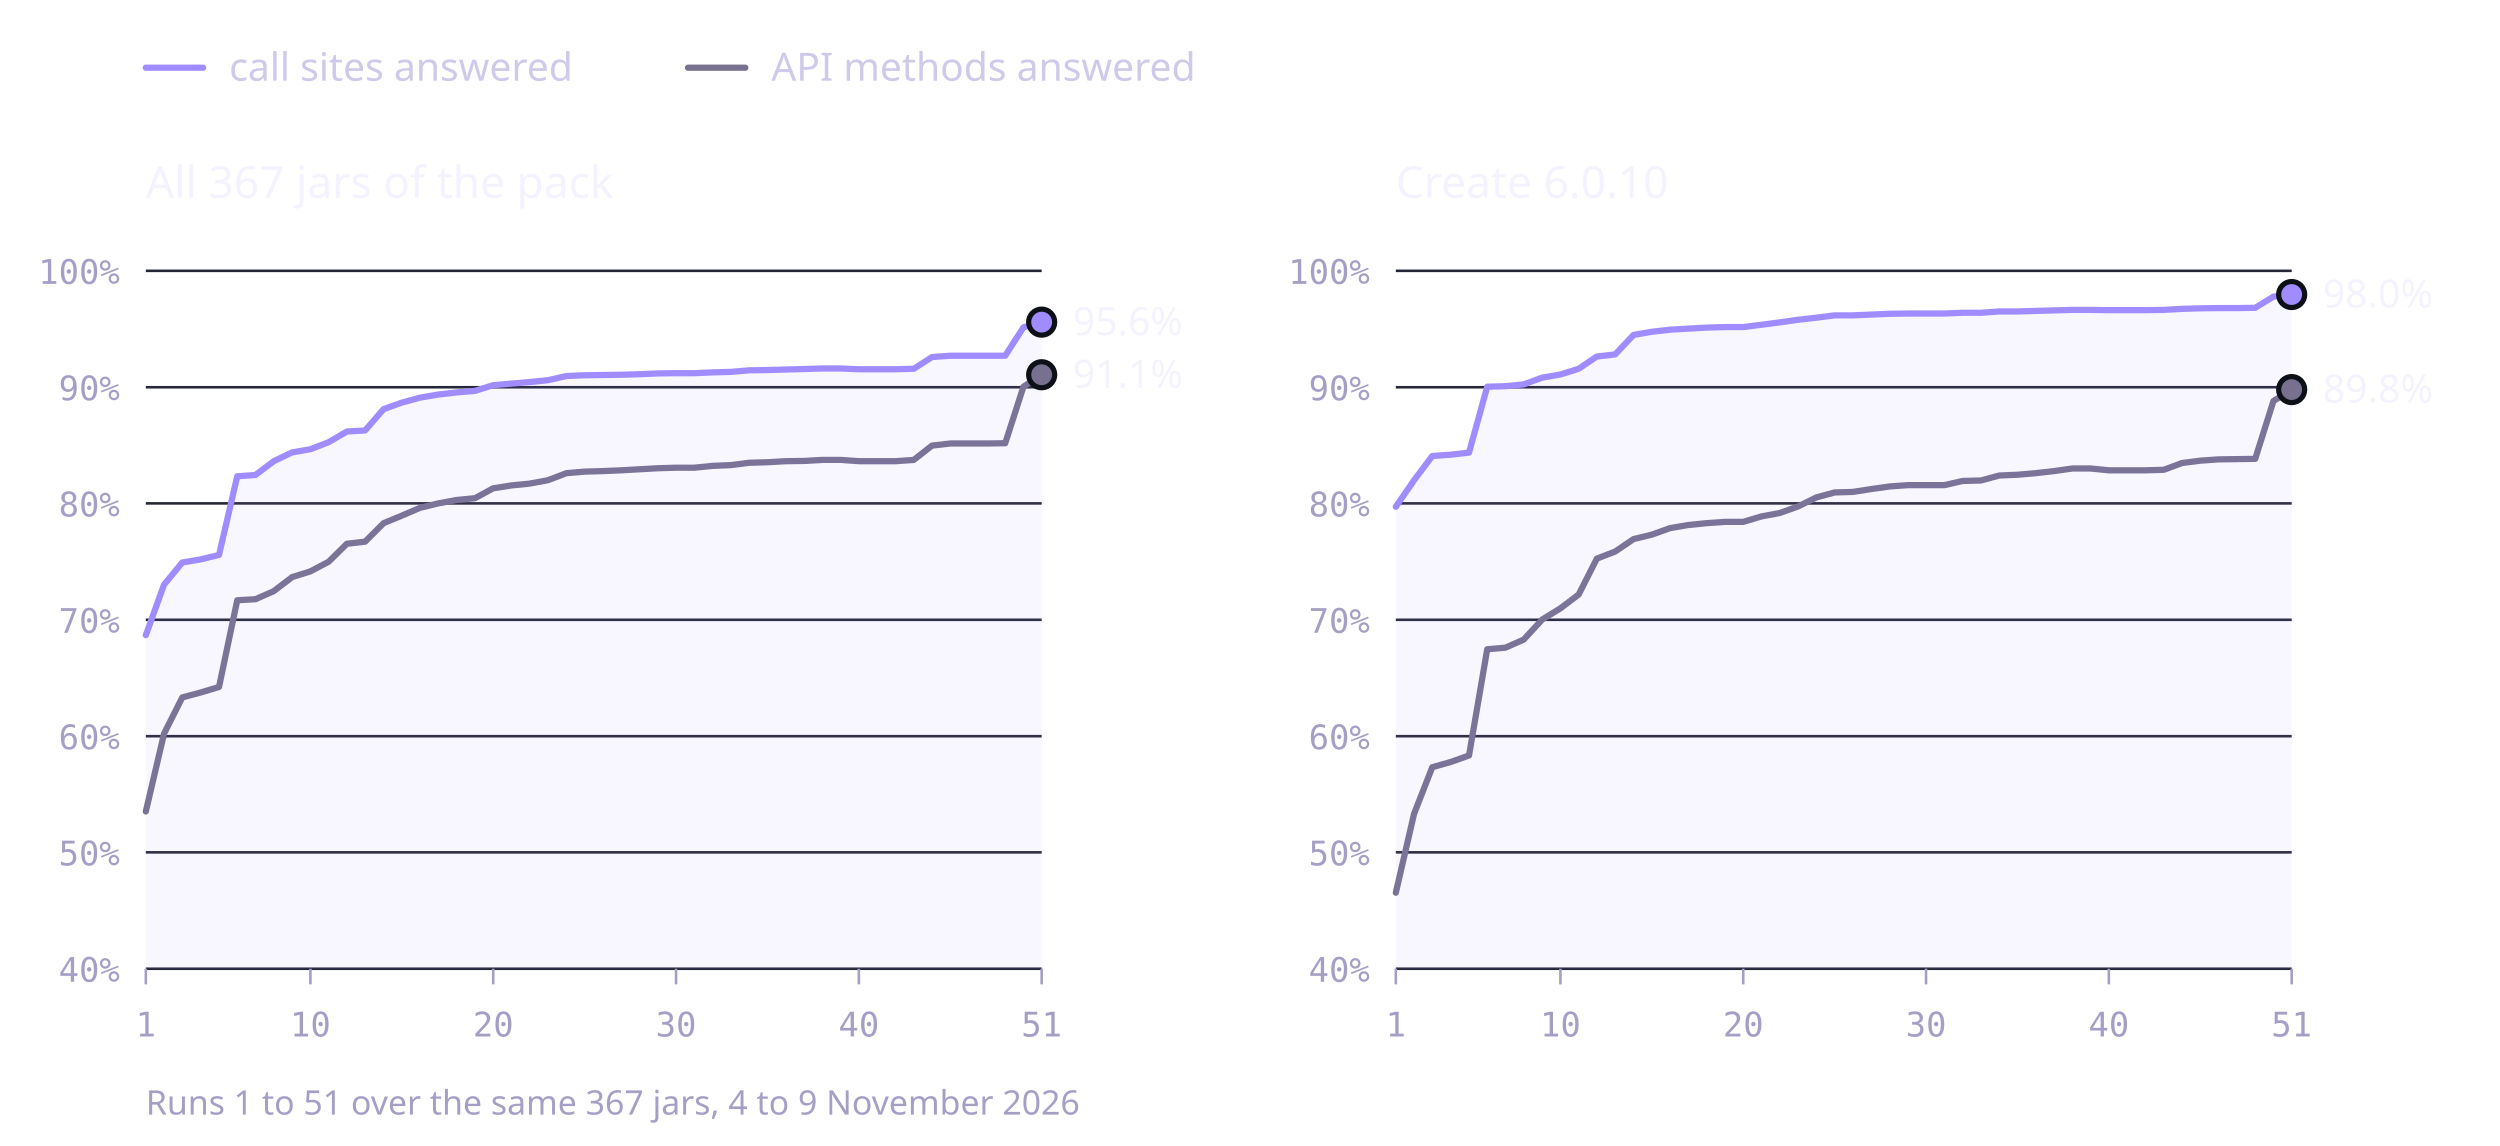
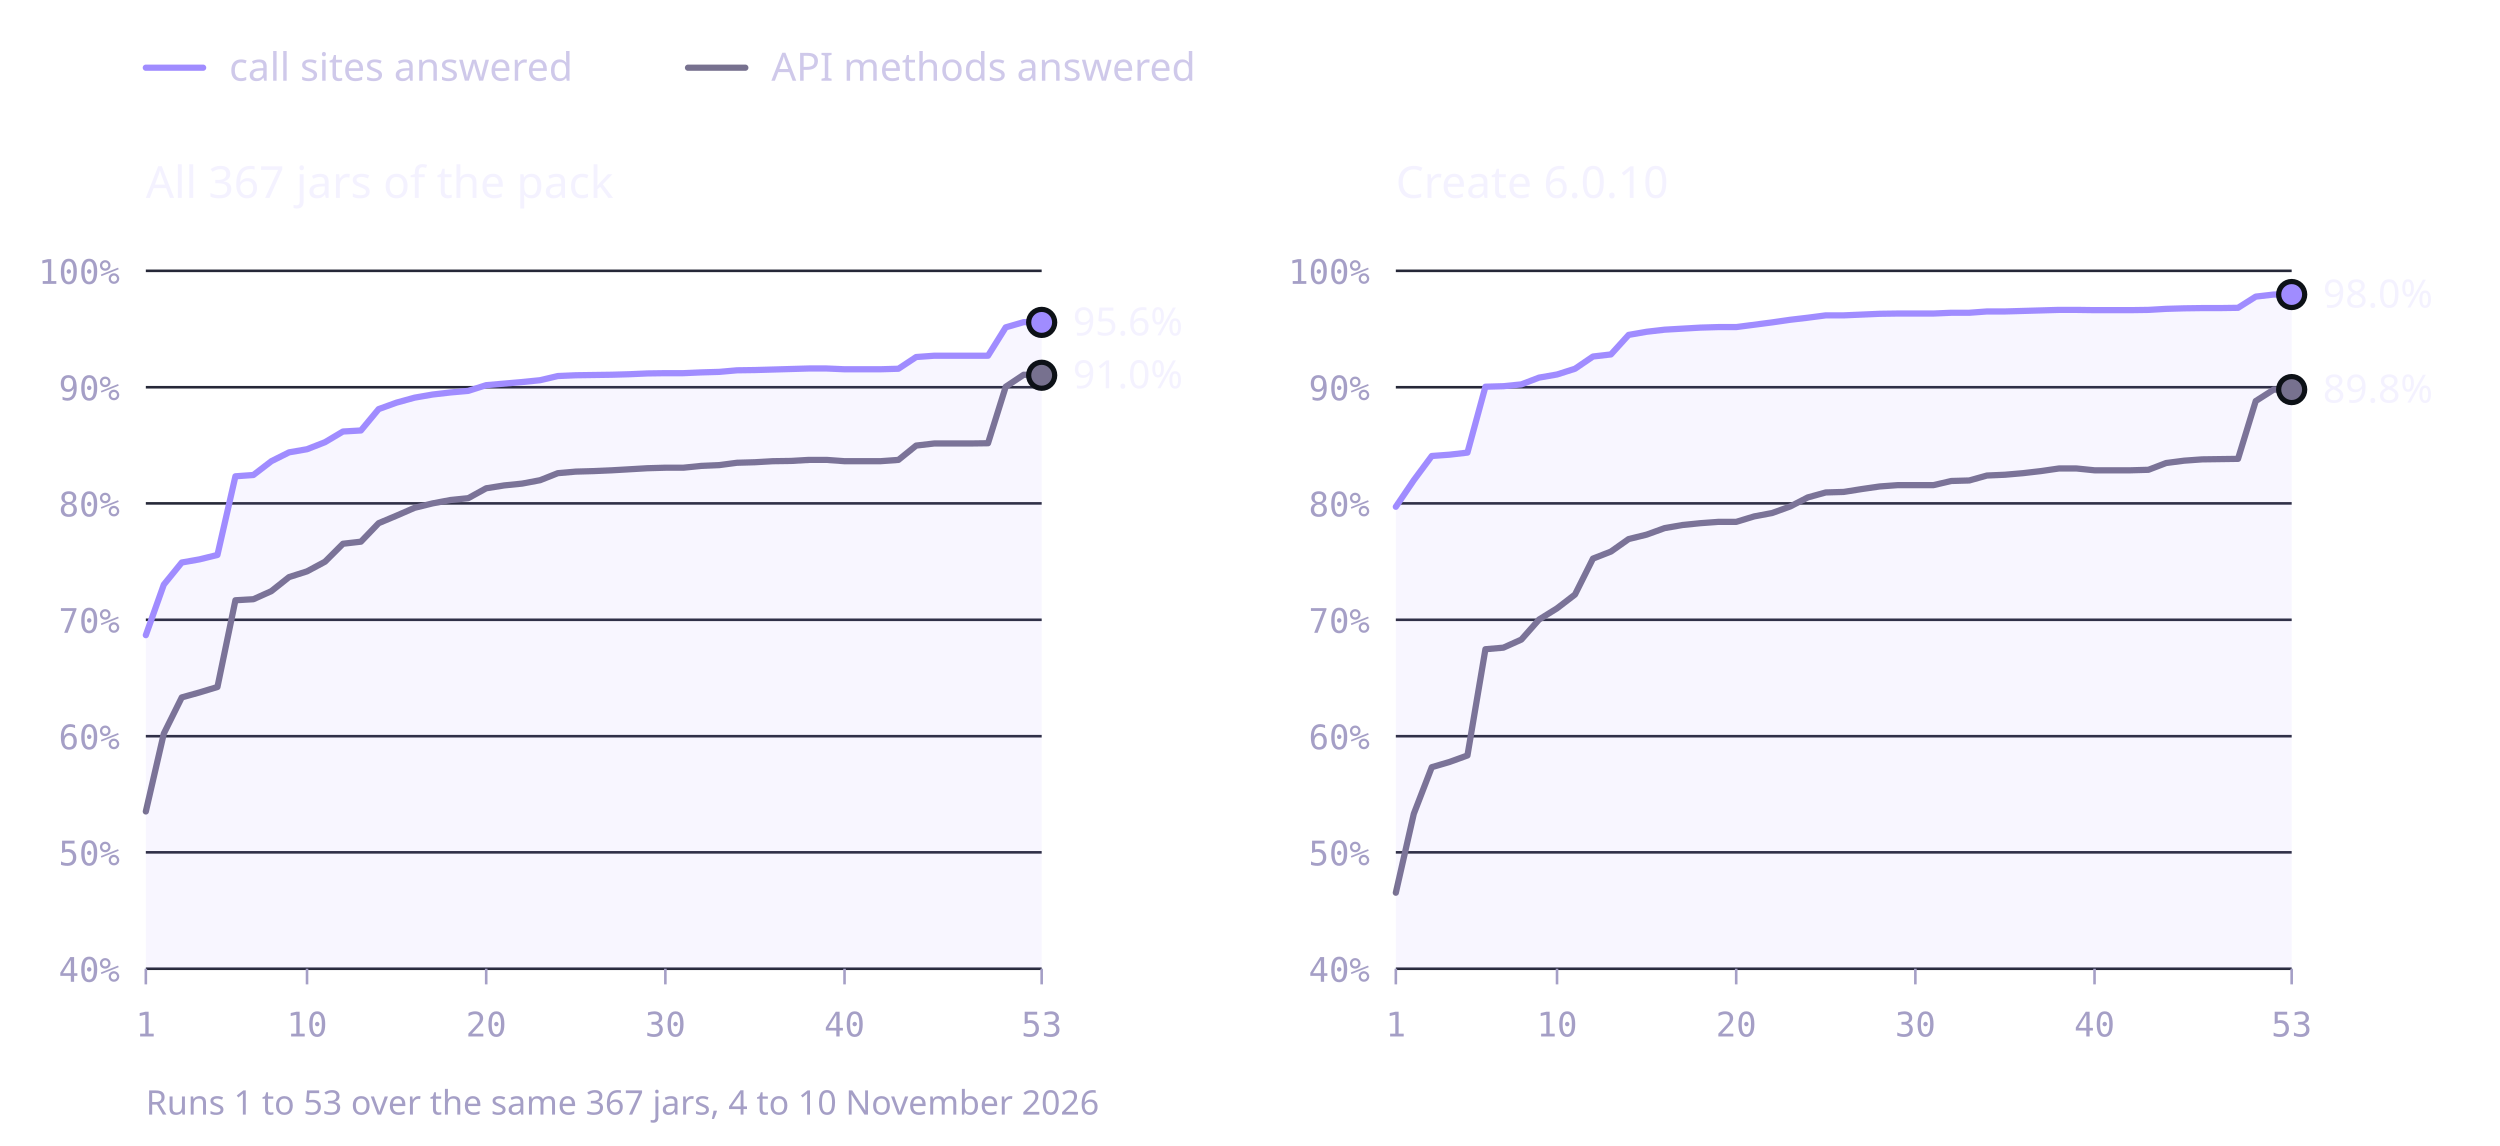
<svg xmlns="http://www.w3.org/2000/svg" viewBox="0 0 960 440" width="960" height="440" role="img" aria-labelledby="t d">
  <line x1="56" y1="26" x2="78" y2="26" stroke="#a08cff" stroke-width="2.4" stroke-linecap="round" />
  <text x="88.0" y="31.0" font-family="'HZ Geist', sans-serif" font-weight="400" font-size="15" fill="#cfc9ea">call sites answered</text>
  <line x1="264.2" y1="26" x2="286.2" y2="26" stroke="#77718f" stroke-width="2.4" stroke-linecap="round" />
  <text x="296.2" y="31.0" font-family="'HZ Geist', sans-serif" font-weight="400" font-size="15" fill="#cfc9ea">API methods answered</text>
  <text x="56.0" y="76.0" font-family="'HZ Geist Medium', sans-serif" font-weight="500" font-size="17" fill="#f4f2ff">All 367 jars of the pack</text>
  <line x1="56" y1="372.0" x2="400" y2="372.0" stroke="#262838" stroke-width="1" />
  <text x="46.0" y="377.0" font-family="'HZ Geist Mono', ui-monospace, monospace" font-weight="400" font-size="13" fill="#a59fc6" text-anchor="end">40%</text>
  <line x1="56" y1="327.3" x2="400" y2="327.3" stroke="#262838" stroke-width="1" />
  <text x="46.0" y="332.3" font-family="'HZ Geist Mono', ui-monospace, monospace" font-weight="400" font-size="13" fill="#a59fc6" text-anchor="end">50%</text>
  <line x1="56" y1="282.7" x2="400" y2="282.7" stroke="#262838" stroke-width="1" />
  <text x="46.0" y="287.7" font-family="'HZ Geist Mono', ui-monospace, monospace" font-weight="400" font-size="13" fill="#a59fc6" text-anchor="end">60%</text>
  <line x1="56" y1="238.0" x2="400" y2="238.0" stroke="#262838" stroke-width="1" />
  <text x="46.0" y="243.0" font-family="'HZ Geist Mono', ui-monospace, monospace" font-weight="400" font-size="13" fill="#a59fc6" text-anchor="end">70%</text>
  <line x1="56" y1="193.3" x2="400" y2="193.3" stroke="#262838" stroke-width="1" />
  <text x="46.0" y="198.3" font-family="'HZ Geist Mono', ui-monospace, monospace" font-weight="400" font-size="13" fill="#a59fc6" text-anchor="end">80%</text>
  <line x1="56" y1="148.7" x2="400" y2="148.7" stroke="#262838" stroke-width="1" />
  <text x="46.0" y="153.7" font-family="'HZ Geist Mono', ui-monospace, monospace" font-weight="400" font-size="13" fill="#a59fc6" text-anchor="end">90%</text>
  <line x1="56" y1="104.0" x2="400" y2="104.0" stroke="#262838" stroke-width="1" />
  <text x="46.0" y="109.0" font-family="'HZ Geist Mono', ui-monospace, monospace" font-weight="400" font-size="13" fill="#a59fc6" text-anchor="end">100%</text>
  <line x1="56.0" y1="372" x2="56.0" y2="378" stroke="#a59fc6" stroke-width="1" />
  <text x="56.0" y="398.0" font-family="'HZ Geist Mono', ui-monospace, monospace" font-weight="400" font-size="13" fill="#a59fc6" text-anchor="middle">1</text>
-   <line x1="119.2" y1="372" x2="119.2" y2="378" stroke="#a59fc6" stroke-width="1" />
-   <text x="119.2" y="398.0" font-family="'HZ Geist Mono', ui-monospace, monospace" font-weight="400" font-size="13" fill="#a59fc6" text-anchor="middle">10</text>
-   <line x1="189.4" y1="372" x2="189.4" y2="378" stroke="#a59fc6" stroke-width="1" />
-   <text x="189.4" y="398.0" font-family="'HZ Geist Mono', ui-monospace, monospace" font-weight="400" font-size="13" fill="#a59fc6" text-anchor="middle">20</text>
-   <line x1="259.6" y1="372" x2="259.6" y2="378" stroke="#a59fc6" stroke-width="1" />
-   <text x="259.6" y="398.0" font-family="'HZ Geist Mono', ui-monospace, monospace" font-weight="400" font-size="13" fill="#a59fc6" text-anchor="middle">30</text>
-   <line x1="329.8" y1="372" x2="329.8" y2="378" stroke="#a59fc6" stroke-width="1" />
-   <text x="329.8" y="398.0" font-family="'HZ Geist Mono', ui-monospace, monospace" font-weight="400" font-size="13" fill="#a59fc6" text-anchor="middle">40</text>
+   <line x1="117.9" y1="372" x2="117.9" y2="378" stroke="#a59fc6" stroke-width="1" />
+   <text x="117.9" y="398.0" font-family="'HZ Geist Mono', ui-monospace, monospace" font-weight="400" font-size="13" fill="#a59fc6" text-anchor="middle">10</text>
+   <line x1="186.7" y1="372" x2="186.7" y2="378" stroke="#a59fc6" stroke-width="1" />
+   <text x="186.7" y="398.0" font-family="'HZ Geist Mono', ui-monospace, monospace" font-weight="400" font-size="13" fill="#a59fc6" text-anchor="middle">20</text>
+   <line x1="255.5" y1="372" x2="255.5" y2="378" stroke="#a59fc6" stroke-width="1" />
+   <text x="255.5" y="398.0" font-family="'HZ Geist Mono', ui-monospace, monospace" font-weight="400" font-size="13" fill="#a59fc6" text-anchor="middle">30</text>
+   <line x1="324.3" y1="372" x2="324.3" y2="378" stroke="#a59fc6" stroke-width="1" />
+   <text x="324.3" y="398.0" font-family="'HZ Geist Mono', ui-monospace, monospace" font-weight="400" font-size="13" fill="#a59fc6" text-anchor="middle">40</text>
  <line x1="400.0" y1="372" x2="400.0" y2="378" stroke="#a59fc6" stroke-width="1" />
-   <text x="400.0" y="398.0" font-family="'HZ Geist Mono', ui-monospace, monospace" font-weight="400" font-size="13" fill="#a59fc6" text-anchor="middle">51</text>
-   <polyline points="56.0,311.6 63.0,281.7 70.0,267.8 77.1,265.9 84.1,263.8 91.1,230.5 98.1,230.1 105.1,227.0 112.2,221.6 119.2,219.4 126.2,215.7 133.2,208.8 140.2,208.0 147.3,200.9 154.3,198.0 161.3,195.0 168.3,193.3 175.3,192.0 182.4,191.3 189.4,187.5 196.4,186.4 203.4,185.7 210.4,184.4 217.5,181.7 224.5,181.1 231.5,180.9 238.5,180.6 245.6,180.2 252.6,179.8 259.6,179.6 266.6,179.6 273.6,178.9 280.7,178.6 287.7,177.7 294.7,177.5 301.7,177.1 308.7,177.0 315.8,176.6 322.8,176.6 329.8,177.1 336.8,177.1 343.8,177.1 350.9,176.6 357.9,171.1 364.9,170.3 371.9,170.3 378.9,170.3 386.0,170.2 393.0,148.5 400.0,143.9" fill="none" stroke="#77718f" stroke-width="2.4" stroke-linejoin="round" stroke-linecap="round" />
-   <path d="M56.0,372 L56.0,243.9 L63.0,224.5 L70.0,216.0 L77.1,214.8 L84.1,213.1 L91.1,182.9 L98.1,182.4 L105.1,177.1 L112.2,173.7 L119.2,172.5 L126.2,169.8 L133.2,165.7 L140.2,165.3 L147.3,157.1 L154.3,154.6 L161.3,152.7 L168.3,151.5 L175.3,150.7 L182.4,150.1 L189.4,147.9 L196.4,147.3 L203.4,146.7 L210.4,146.0 L217.5,144.4 L224.5,144.1 L231.5,144.0 L238.5,143.9 L245.6,143.7 L252.6,143.4 L259.6,143.3 L266.6,143.3 L273.6,143.0 L280.7,142.8 L287.7,142.2 L294.7,142.1 L301.7,141.9 L308.7,141.7 L315.8,141.5 L322.8,141.5 L329.8,141.8 L336.8,141.8 L343.8,141.8 L350.9,141.6 L357.9,137.1 L364.9,136.6 L371.9,136.6 L378.9,136.6 L386.0,136.6 L393.0,125.7 L400.0,123.7 L400.0,372 Z" fill="#a08cff" opacity="0.08" />
-   <polyline points="56.0,243.9 63.0,224.5 70.0,216.0 77.1,214.8 84.1,213.1 91.1,182.9 98.1,182.4 105.1,177.1 112.2,173.7 119.2,172.5 126.2,169.8 133.2,165.7 140.2,165.3 147.3,157.1 154.3,154.6 161.3,152.7 168.3,151.5 175.3,150.7 182.4,150.1 189.4,147.9 196.4,147.3 203.4,146.7 210.4,146.0 217.5,144.4 224.5,144.1 231.5,144.0 238.5,143.9 245.6,143.7 252.6,143.4 259.6,143.3 266.6,143.3 273.6,143.0 280.7,142.8 287.7,142.2 294.7,142.1 301.7,141.9 308.7,141.7 315.8,141.5 322.8,141.5 329.8,141.8 336.8,141.8 343.8,141.8 350.9,141.6 357.9,137.1 364.9,136.6 371.9,136.6 378.9,136.6 386.0,136.6 393.0,125.7 400.0,123.7" fill="none" stroke="#a08cff" stroke-width="2.4" stroke-linejoin="round" stroke-linecap="round" />
-   <circle cx="400.0" cy="123.7" r="5" fill="#a08cff" stroke="#0d1117" stroke-width="2" />
-   <circle cx="400.0" cy="143.9" r="5" fill="#77718f" stroke="#0d1117" stroke-width="2" />
-   <text x="412.0" y="128.7" font-family="'HZ Geist Medium', sans-serif" font-weight="500" font-size="15" fill="#f4f2ff">95.6%</text>
-   <text x="412.0" y="148.9" font-family="'HZ Geist Medium', sans-serif" font-weight="500" font-size="15" fill="#f4f2ff">91.1%</text>
+   <text x="400.0" y="398.0" font-family="'HZ Geist Mono', ui-monospace, monospace" font-weight="400" font-size="13" fill="#a59fc6" text-anchor="middle">53</text>
+   <polyline points="56.0,311.6 62.9,281.7 69.8,267.8 76.6,265.9 83.5,263.8 90.4,230.5 97.3,230.1 104.2,227.0 111.0,221.6 117.9,219.4 124.8,215.7 131.7,208.8 138.6,208.0 145.4,200.9 152.3,198.0 159.2,195.0 166.1,193.3 173.0,192.0 179.8,191.3 186.7,187.5 193.6,186.4 200.5,185.7 207.4,184.4 214.2,181.7 221.1,181.1 228.0,180.9 234.9,180.6 241.8,180.2 248.6,179.8 255.5,179.6 262.4,179.6 269.3,178.9 276.2,178.6 283.0,177.7 289.9,177.5 296.8,177.1 303.7,177.0 310.6,176.6 317.4,176.6 324.3,177.1 331.2,177.1 338.1,177.1 345.0,176.6 351.8,171.1 358.7,170.3 365.6,170.3 372.5,170.3 379.4,170.2 386.2,148.5 393.1,143.9 400.0,144.1" fill="none" stroke="#77718f" stroke-width="2.4" stroke-linejoin="round" stroke-linecap="round" />
+   <path d="M56.0,372 L56.0,243.9 L62.9,224.5 L69.8,216.0 L76.6,214.8 L83.5,213.1 L90.4,182.9 L97.3,182.4 L104.2,177.1 L111.0,173.7 L117.9,172.5 L124.8,169.8 L131.7,165.7 L138.6,165.3 L145.4,157.1 L152.3,154.6 L159.2,152.7 L166.1,151.5 L173.0,150.7 L179.8,150.1 L186.7,147.9 L193.6,147.3 L200.5,146.7 L207.4,146.0 L214.2,144.4 L221.1,144.1 L228.0,144.0 L234.9,143.9 L241.8,143.7 L248.6,143.4 L255.5,143.3 L262.4,143.3 L269.3,143.0 L276.2,142.8 L283.0,142.2 L289.9,142.1 L296.8,141.9 L303.7,141.7 L310.6,141.5 L317.4,141.5 L324.3,141.8 L331.2,141.8 L338.1,141.8 L345.0,141.6 L351.8,137.1 L358.7,136.6 L365.6,136.6 L372.5,136.6 L379.4,136.6 L386.2,125.7 L393.1,123.7 L400.0,123.8 L400.0,372 Z" fill="#a08cff" opacity="0.08" />
+   <polyline points="56.0,243.9 62.9,224.5 69.8,216.0 76.6,214.8 83.5,213.1 90.4,182.9 97.3,182.4 104.2,177.1 111.0,173.7 117.9,172.5 124.8,169.8 131.7,165.7 138.6,165.3 145.4,157.1 152.3,154.6 159.2,152.7 166.1,151.5 173.0,150.7 179.8,150.1 186.7,147.9 193.6,147.3 200.5,146.7 207.4,146.0 214.2,144.4 221.1,144.1 228.0,144.0 234.9,143.9 241.8,143.7 248.6,143.4 255.5,143.3 262.4,143.3 269.3,143.0 276.2,142.8 283.0,142.2 289.9,142.1 296.8,141.9 303.7,141.7 310.6,141.5 317.4,141.5 324.3,141.8 331.2,141.8 338.1,141.8 345.0,141.6 351.8,137.1 358.7,136.6 365.6,136.6 372.5,136.6 379.4,136.6 386.2,125.7 393.1,123.7 400.0,123.8" fill="none" stroke="#a08cff" stroke-width="2.4" stroke-linejoin="round" stroke-linecap="round" />
+   <circle cx="400.0" cy="123.8" r="5" fill="#a08cff" stroke="#0d1117" stroke-width="2" />
+   <circle cx="400.0" cy="144.1" r="5" fill="#77718f" stroke="#0d1117" stroke-width="2" />
+   <text x="412.0" y="128.8" font-family="'HZ Geist Medium', sans-serif" font-weight="500" font-size="15" fill="#f4f2ff">95.6%</text>
+   <text x="412.0" y="149.1" font-family="'HZ Geist Medium', sans-serif" font-weight="500" font-size="15" fill="#f4f2ff">91.0%</text>
  <text x="536.0" y="76.0" font-family="'HZ Geist Medium', sans-serif" font-weight="500" font-size="17" fill="#f4f2ff">Create 6.0.10</text>
  <line x1="536" y1="372.0" x2="880" y2="372.0" stroke="#262838" stroke-width="1" />
  <text x="526.0" y="377.0" font-family="'HZ Geist Mono', ui-monospace, monospace" font-weight="400" font-size="13" fill="#a59fc6" text-anchor="end">40%</text>
  <line x1="536" y1="327.3" x2="880" y2="327.3" stroke="#262838" stroke-width="1" />
  <text x="526.0" y="332.3" font-family="'HZ Geist Mono', ui-monospace, monospace" font-weight="400" font-size="13" fill="#a59fc6" text-anchor="end">50%</text>
  <line x1="536" y1="282.7" x2="880" y2="282.7" stroke="#262838" stroke-width="1" />
  <text x="526.0" y="287.7" font-family="'HZ Geist Mono', ui-monospace, monospace" font-weight="400" font-size="13" fill="#a59fc6" text-anchor="end">60%</text>
  <line x1="536" y1="238.0" x2="880" y2="238.0" stroke="#262838" stroke-width="1" />
  <text x="526.0" y="243.0" font-family="'HZ Geist Mono', ui-monospace, monospace" font-weight="400" font-size="13" fill="#a59fc6" text-anchor="end">70%</text>
  <line x1="536" y1="193.3" x2="880" y2="193.3" stroke="#262838" stroke-width="1" />
  <text x="526.0" y="198.3" font-family="'HZ Geist Mono', ui-monospace, monospace" font-weight="400" font-size="13" fill="#a59fc6" text-anchor="end">80%</text>
  <line x1="536" y1="148.7" x2="880" y2="148.7" stroke="#262838" stroke-width="1" />
  <text x="526.0" y="153.7" font-family="'HZ Geist Mono', ui-monospace, monospace" font-weight="400" font-size="13" fill="#a59fc6" text-anchor="end">90%</text>
  <line x1="536" y1="104.0" x2="880" y2="104.0" stroke="#262838" stroke-width="1" />
  <text x="526.0" y="109.0" font-family="'HZ Geist Mono', ui-monospace, monospace" font-weight="400" font-size="13" fill="#a59fc6" text-anchor="end">100%</text>
  <line x1="536.0" y1="372" x2="536.0" y2="378" stroke="#a59fc6" stroke-width="1" />
  <text x="536.0" y="398.0" font-family="'HZ Geist Mono', ui-monospace, monospace" font-weight="400" font-size="13" fill="#a59fc6" text-anchor="middle">1</text>
-   <line x1="599.2" y1="372" x2="599.2" y2="378" stroke="#a59fc6" stroke-width="1" />
-   <text x="599.2" y="398.0" font-family="'HZ Geist Mono', ui-monospace, monospace" font-weight="400" font-size="13" fill="#a59fc6" text-anchor="middle">10</text>
-   <line x1="669.4" y1="372" x2="669.4" y2="378" stroke="#a59fc6" stroke-width="1" />
-   <text x="669.4" y="398.0" font-family="'HZ Geist Mono', ui-monospace, monospace" font-weight="400" font-size="13" fill="#a59fc6" text-anchor="middle">20</text>
-   <line x1="739.6" y1="372" x2="739.6" y2="378" stroke="#a59fc6" stroke-width="1" />
-   <text x="739.6" y="398.0" font-family="'HZ Geist Mono', ui-monospace, monospace" font-weight="400" font-size="13" fill="#a59fc6" text-anchor="middle">30</text>
-   <line x1="809.8" y1="372" x2="809.8" y2="378" stroke="#a59fc6" stroke-width="1" />
-   <text x="809.8" y="398.0" font-family="'HZ Geist Mono', ui-monospace, monospace" font-weight="400" font-size="13" fill="#a59fc6" text-anchor="middle">40</text>
+   <line x1="597.9" y1="372" x2="597.9" y2="378" stroke="#a59fc6" stroke-width="1" />
+   <text x="597.9" y="398.0" font-family="'HZ Geist Mono', ui-monospace, monospace" font-weight="400" font-size="13" fill="#a59fc6" text-anchor="middle">10</text>
+   <line x1="666.7" y1="372" x2="666.7" y2="378" stroke="#a59fc6" stroke-width="1" />
+   <text x="666.7" y="398.0" font-family="'HZ Geist Mono', ui-monospace, monospace" font-weight="400" font-size="13" fill="#a59fc6" text-anchor="middle">20</text>
+   <line x1="735.5" y1="372" x2="735.5" y2="378" stroke="#a59fc6" stroke-width="1" />
+   <text x="735.5" y="398.0" font-family="'HZ Geist Mono', ui-monospace, monospace" font-weight="400" font-size="13" fill="#a59fc6" text-anchor="middle">30</text>
+   <line x1="804.3" y1="372" x2="804.3" y2="378" stroke="#a59fc6" stroke-width="1" />
+   <text x="804.3" y="398.0" font-family="'HZ Geist Mono', ui-monospace, monospace" font-weight="400" font-size="13" fill="#a59fc6" text-anchor="middle">40</text>
  <line x1="880.0" y1="372" x2="880.0" y2="378" stroke="#a59fc6" stroke-width="1" />
-   <text x="880.0" y="398.0" font-family="'HZ Geist Mono', ui-monospace, monospace" font-weight="400" font-size="13" fill="#a59fc6" text-anchor="middle">51</text>
-   <polyline points="536.0,342.8 543.0,312.5 550.0,294.6 557.1,292.6 564.1,290.1 571.1,249.3 578.1,248.7 585.1,245.6 592.2,237.9 599.2,233.6 606.2,228.3 613.2,214.5 620.2,211.8 627.3,207.0 634.3,205.3 641.3,202.8 648.3,201.6 655.3,200.9 662.4,200.4 669.4,200.4 676.4,198.3 683.4,197.0 690.4,194.5 697.5,191.0 704.5,189.1 711.5,188.9 718.5,187.8 725.6,186.8 732.6,186.3 739.6,186.3 746.6,186.3 753.6,184.7 760.7,184.5 767.7,182.6 774.7,182.3 781.7,181.7 788.7,180.9 795.8,179.9 802.8,179.9 809.8,180.6 816.8,180.6 823.8,180.6 830.9,180.4 837.9,177.8 844.9,176.9 851.9,176.4 858.9,176.3 866.0,176.2 873.0,154.0 880.0,149.6" fill="none" stroke="#77718f" stroke-width="2.4" stroke-linejoin="round" stroke-linecap="round" />
-   <path d="M536.0,372 L536.0,194.6 L543.0,184.4 L550.0,175.1 L557.1,174.6 L564.1,173.8 L571.1,148.5 L578.1,148.3 L585.1,147.6 L592.2,145.0 L599.2,143.8 L606.2,141.6 L613.2,136.9 L620.2,136.1 L627.3,128.6 L634.3,127.4 L641.3,126.6 L648.3,126.2 L655.3,125.8 L662.4,125.6 L669.4,125.6 L676.4,124.7 L683.4,123.8 L690.4,122.8 L697.5,122.0 L704.5,121.1 L711.5,121.1 L718.5,120.8 L725.6,120.5 L732.6,120.4 L739.6,120.4 L746.6,120.4 L753.6,120.1 L760.7,120.1 L767.7,119.6 L774.7,119.6 L781.7,119.4 L788.7,119.2 L795.8,119.0 L802.8,119.0 L809.8,119.1 L816.8,119.1 L823.8,119.1 L830.9,119.0 L837.9,118.6 L844.9,118.4 L851.9,118.3 L858.9,118.3 L866.0,118.2 L873.0,113.9 L880.0,113.1 L880.0,372 Z" fill="#a08cff" opacity="0.08" />
-   <polyline points="536.0,194.6 543.0,184.4 550.0,175.1 557.1,174.6 564.1,173.8 571.1,148.5 578.1,148.3 585.1,147.6 592.2,145.0 599.2,143.8 606.2,141.6 613.2,136.9 620.2,136.1 627.3,128.6 634.3,127.4 641.3,126.6 648.3,126.2 655.3,125.8 662.4,125.6 669.4,125.6 676.4,124.7 683.4,123.8 690.4,122.8 697.5,122.0 704.5,121.1 711.5,121.1 718.5,120.8 725.6,120.5 732.6,120.4 739.6,120.4 746.6,120.4 753.6,120.1 760.7,120.1 767.7,119.6 774.7,119.6 781.7,119.4 788.7,119.2 795.8,119.0 802.8,119.0 809.8,119.1 816.8,119.1 823.8,119.1 830.9,119.0 837.9,118.6 844.9,118.4 851.9,118.3 858.9,118.3 866.0,118.2 873.0,113.9 880.0,113.1" fill="none" stroke="#a08cff" stroke-width="2.4" stroke-linejoin="round" stroke-linecap="round" />
+   <text x="880.0" y="398.0" font-family="'HZ Geist Mono', ui-monospace, monospace" font-weight="400" font-size="13" fill="#a59fc6" text-anchor="middle">53</text>
+   <polyline points="536.0,342.8 542.9,312.5 549.8,294.6 556.6,292.6 563.5,290.1 570.4,249.3 577.3,248.7 584.2,245.6 591.0,237.9 597.9,233.6 604.8,228.3 611.7,214.5 618.6,211.8 625.4,207.0 632.3,205.3 639.2,202.8 646.1,201.6 653.0,200.9 659.8,200.4 666.7,200.4 673.6,198.3 680.5,197.0 687.4,194.5 694.2,191.0 701.1,189.1 708.0,188.9 714.9,187.8 721.8,186.8 728.6,186.3 735.5,186.3 742.4,186.3 749.3,184.7 756.2,184.5 763.0,182.6 769.9,182.3 776.8,181.7 783.7,180.9 790.6,179.9 797.4,179.9 804.3,180.6 811.2,180.6 818.1,180.6 825.0,180.4 831.8,177.8 838.7,176.9 845.6,176.4 852.5,176.3 859.4,176.2 866.2,154.0 873.1,149.6 880.0,149.6" fill="none" stroke="#77718f" stroke-width="2.4" stroke-linejoin="round" stroke-linecap="round" />
+   <path d="M536.0,372 L536.0,194.6 L542.9,184.4 L549.8,175.1 L556.6,174.6 L563.5,173.8 L570.4,148.5 L577.3,148.3 L584.2,147.6 L591.0,145.0 L597.9,143.8 L604.8,141.6 L611.7,136.9 L618.6,136.1 L625.4,128.6 L632.3,127.4 L639.2,126.6 L646.1,126.2 L653.0,125.8 L659.8,125.6 L666.7,125.6 L673.6,124.7 L680.5,123.8 L687.4,122.8 L694.2,122.0 L701.1,121.1 L708.0,121.1 L714.9,120.8 L721.8,120.5 L728.6,120.4 L735.5,120.4 L742.4,120.4 L749.3,120.1 L756.2,120.1 L763.0,119.6 L769.9,119.6 L776.8,119.4 L783.7,119.2 L790.6,119.0 L797.4,119.0 L804.3,119.1 L811.2,119.1 L818.1,119.1 L825.0,119.0 L831.8,118.6 L838.7,118.4 L845.6,118.3 L852.5,118.3 L859.4,118.2 L866.2,113.9 L873.1,113.1 L880.0,113.1 L880.0,372 Z" fill="#a08cff" opacity="0.08" />
+   <polyline points="536.0,194.6 542.9,184.4 549.8,175.1 556.6,174.6 563.5,173.8 570.4,148.5 577.3,148.3 584.2,147.6 591.0,145.0 597.9,143.8 604.8,141.6 611.7,136.9 618.6,136.1 625.4,128.6 632.3,127.4 639.2,126.6 646.1,126.2 653.0,125.8 659.8,125.6 666.7,125.6 673.6,124.7 680.5,123.8 687.4,122.8 694.2,122.0 701.1,121.1 708.0,121.1 714.9,120.8 721.8,120.5 728.6,120.4 735.5,120.4 742.4,120.4 749.3,120.1 756.2,120.1 763.0,119.6 769.9,119.6 776.8,119.4 783.7,119.2 790.6,119.0 797.4,119.0 804.3,119.1 811.2,119.1 818.1,119.1 825.0,119.0 831.8,118.6 838.7,118.4 845.6,118.3 852.5,118.3 859.4,118.2 866.2,113.9 873.1,113.1 880.0,113.1" fill="none" stroke="#a08cff" stroke-width="2.4" stroke-linejoin="round" stroke-linecap="round" />
  <circle cx="880.0" cy="113.1" r="5" fill="#a08cff" stroke="#0d1117" stroke-width="2" />
  <circle cx="880.0" cy="149.6" r="5" fill="#77718f" stroke="#0d1117" stroke-width="2" />
  <text x="892.0" y="118.1" font-family="'HZ Geist Medium', sans-serif" font-weight="500" font-size="15" fill="#f4f2ff">98.0%</text>
  <text x="892.0" y="154.6" font-family="'HZ Geist Medium', sans-serif" font-weight="500" font-size="15" fill="#f4f2ff">89.8%</text>
-   <text x="56.0" y="428.0" font-family="'HZ Geist', sans-serif" font-weight="400" font-size="13" fill="#a59fc6">Runs 1 to 51 over the same 367 jars, 4 to 9 November 2026</text>
+   <text x="56.0" y="428.0" font-family="'HZ Geist', sans-serif" font-weight="400" font-size="13" fill="#a59fc6">Runs 1 to 53 over the same 367 jars, 4 to 10 November 2026</text>
</svg>
